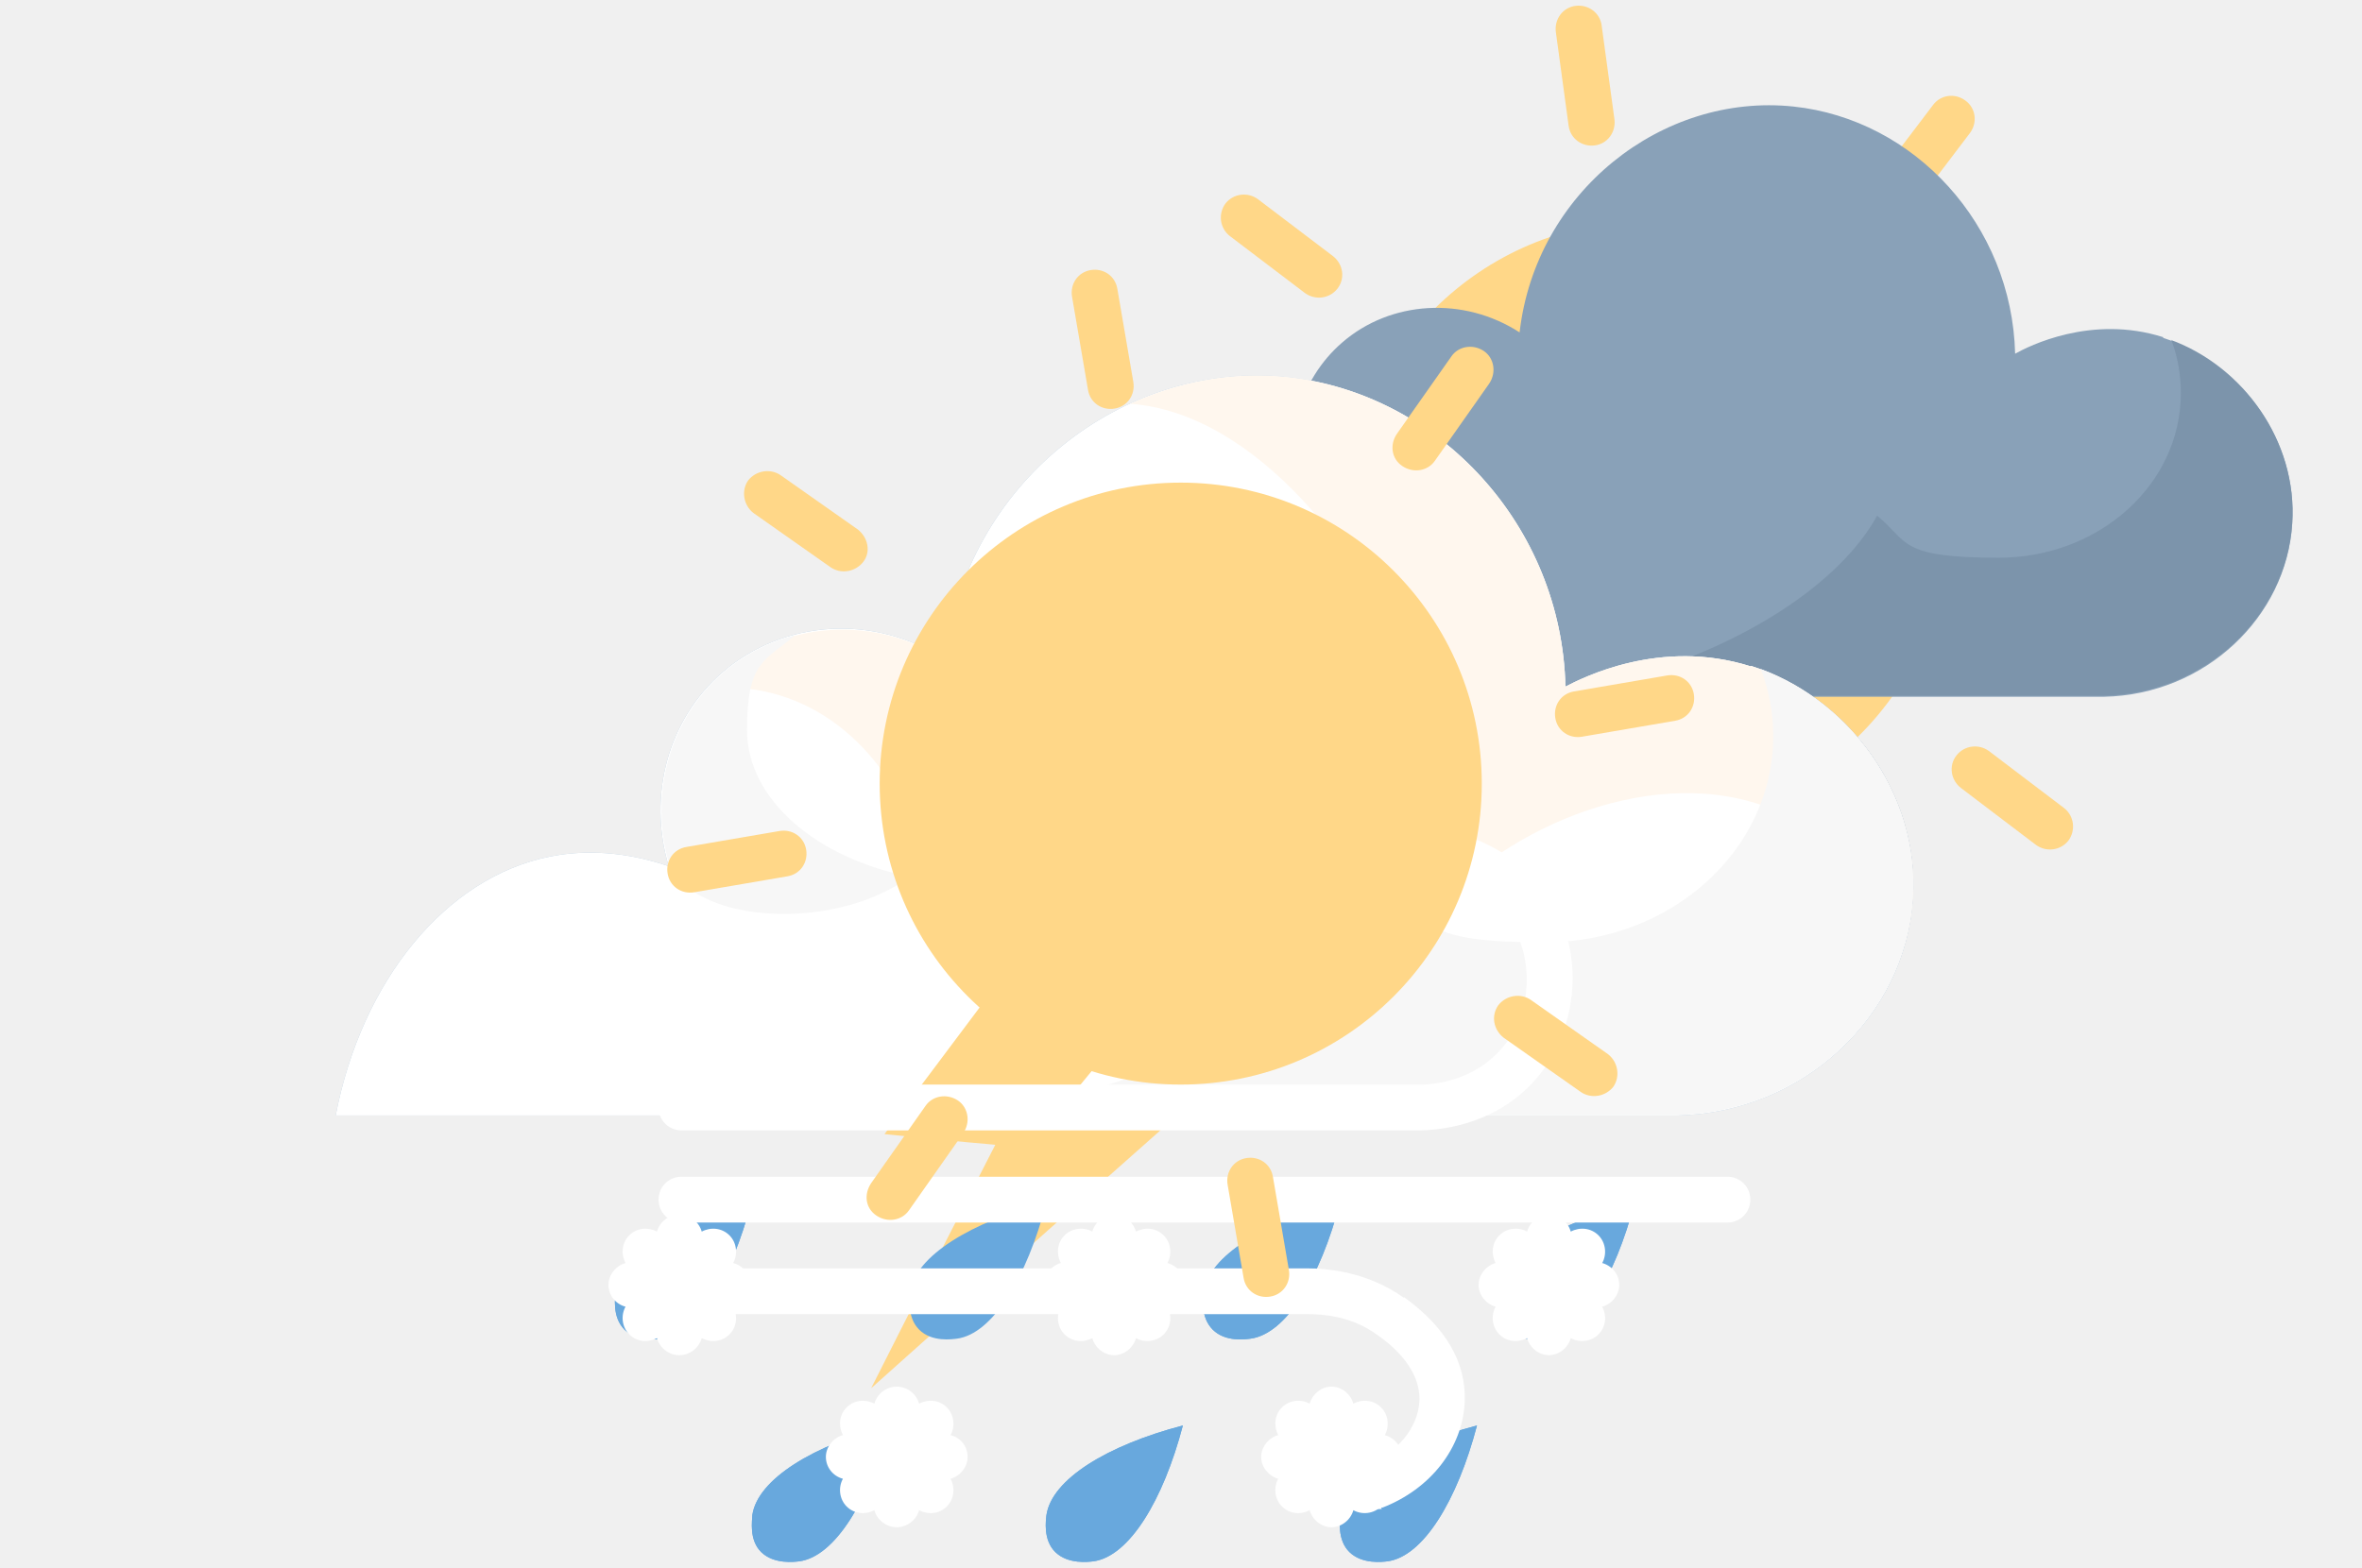
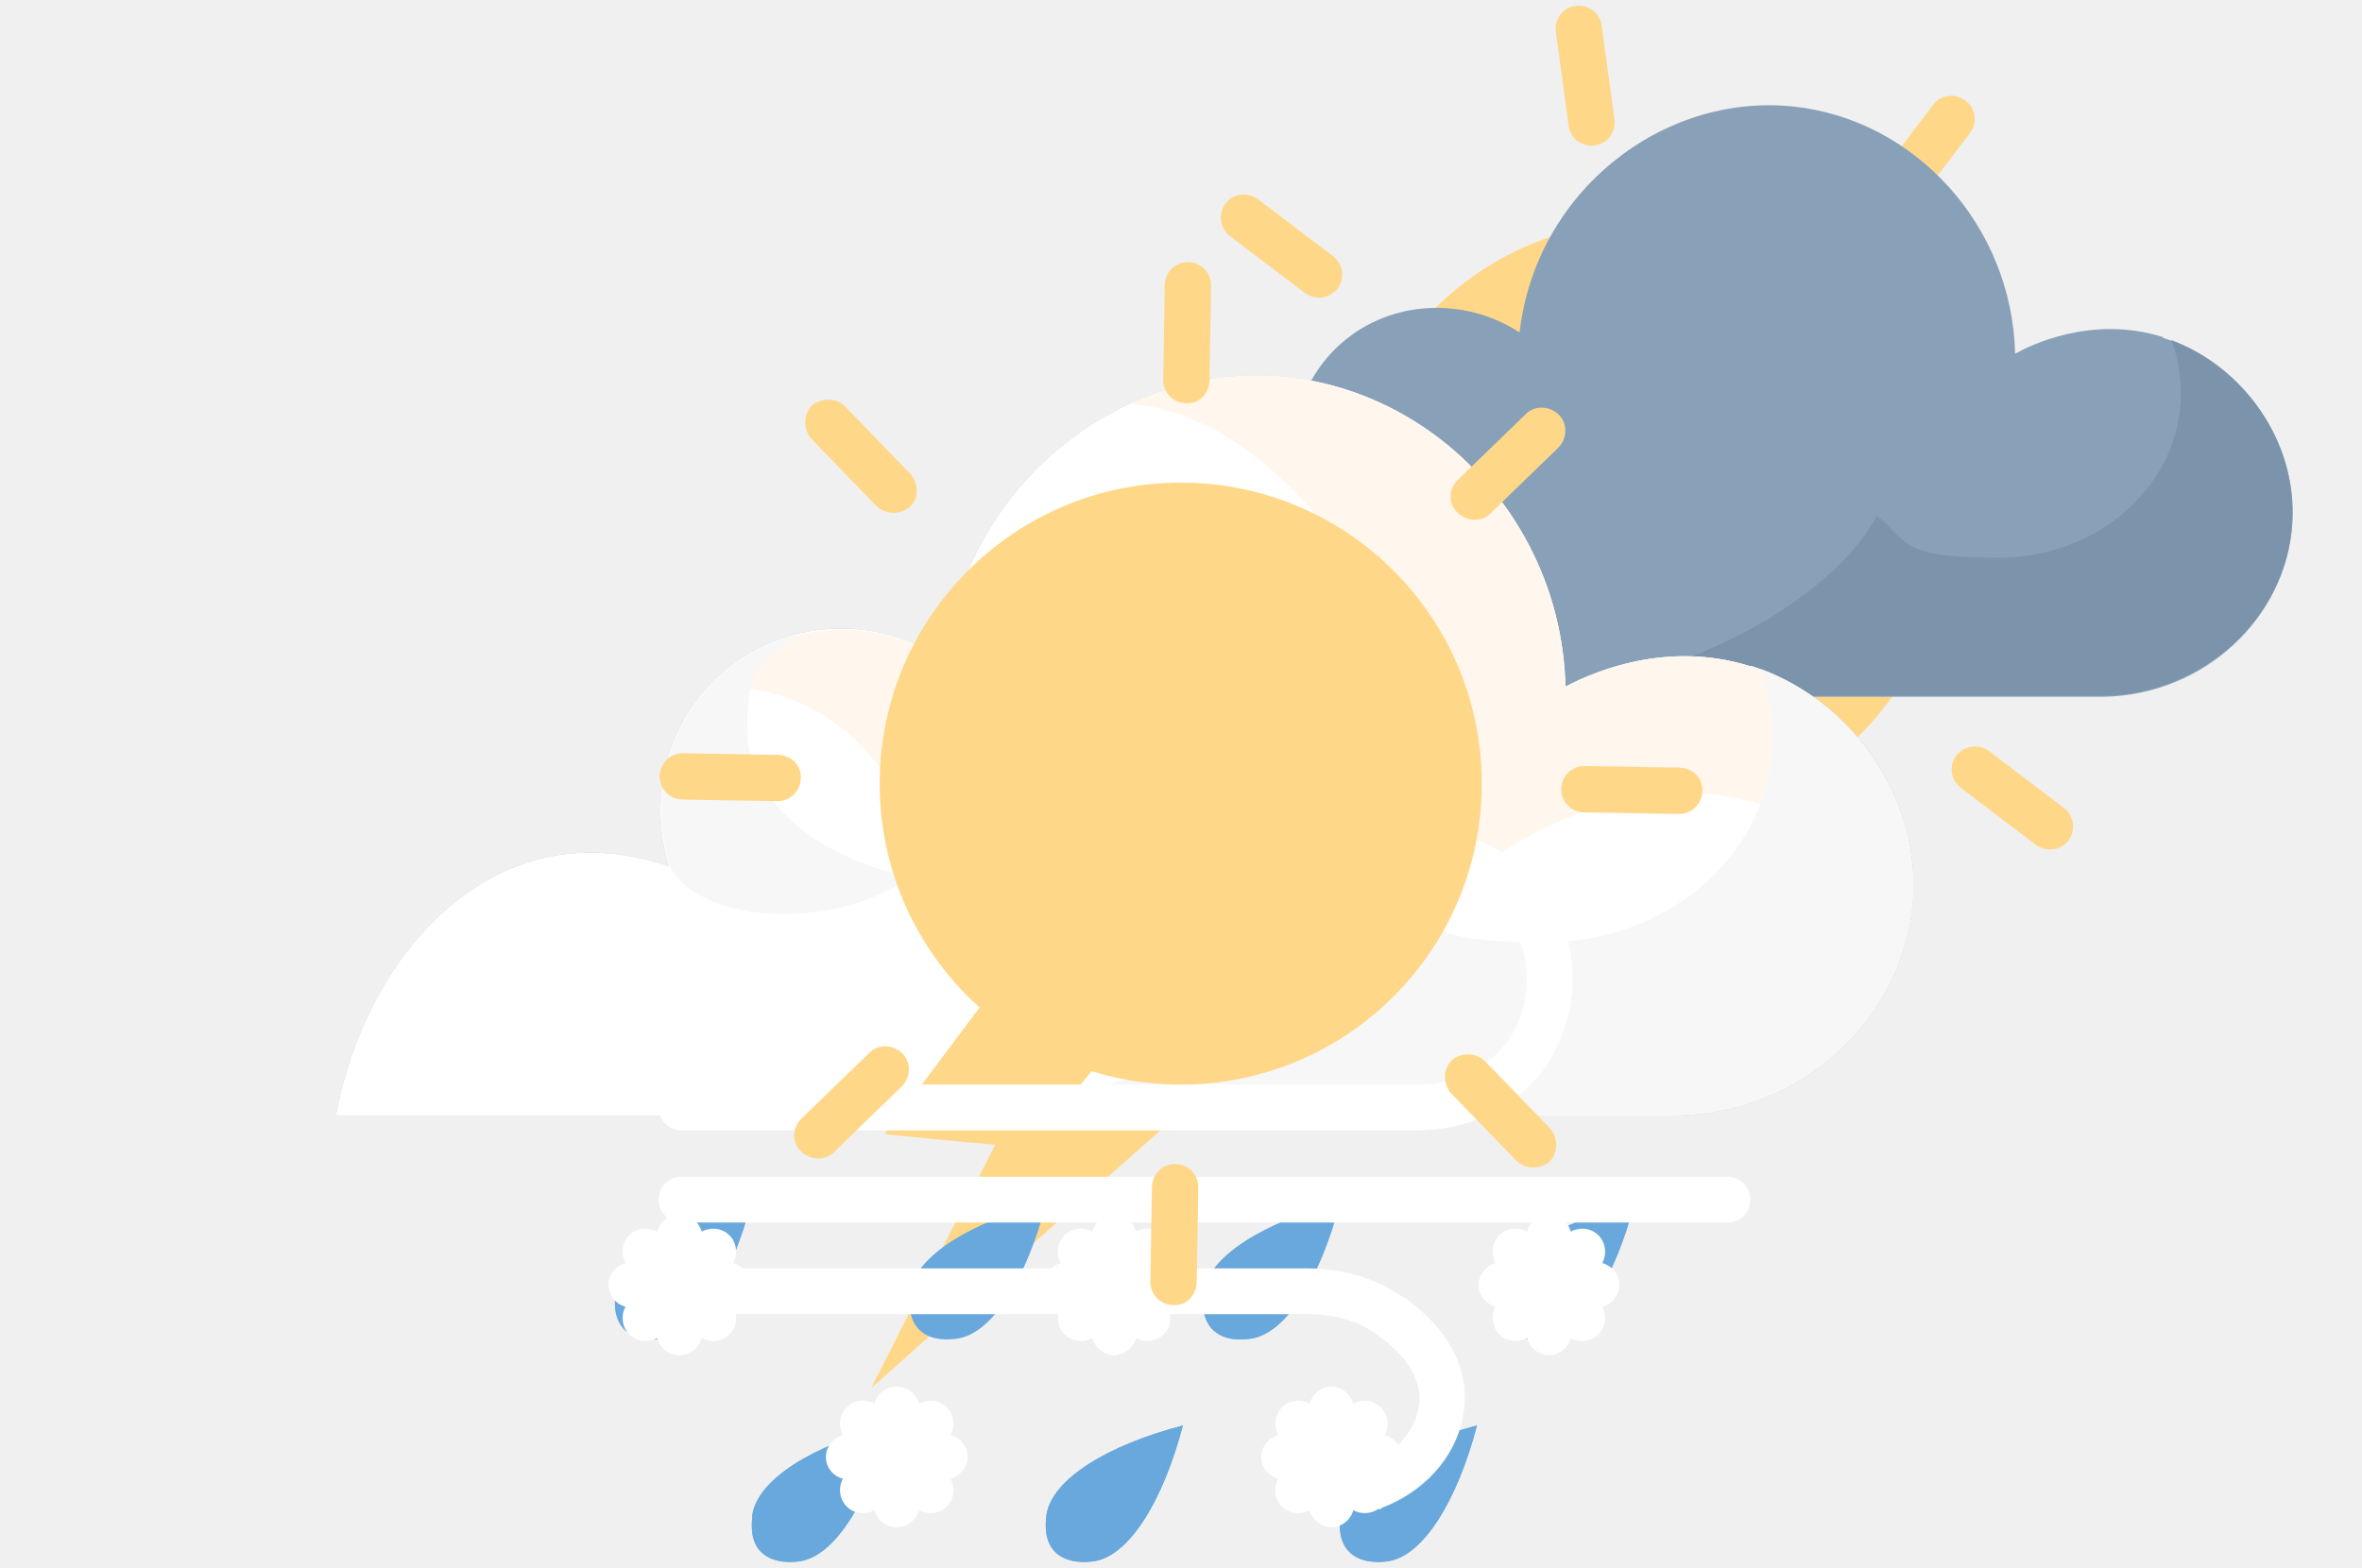
<svg xmlns="http://www.w3.org/2000/svg" id="Lag_3" version="1.1" viewBox="0 0 443.3 294.2">
  <defs>
    <style>
      .st0 {
        fill: #89a1b8;
      }

      .st1 {
        fill: #8ca3b8;
      }

      .st2 {
        fill: #a9c1d5;
      }

      .st3 {
        fill: #fff7ee;
      }

      .st4 {
        fill: #7c94ab;
      }

      .st5 {
        fill: #ffd788;
      }

      .st6 {
        fill: #68a8dd;
      }

      .st7 {
        fill: #fff;
      }

      .st8 {
        fill: #f7f7f7;
      }
    </style>
  </defs>
  <g id="sol">
    <circle id="sol-2" class="st5" cx="309.1" cy="98" r="56.5" />
    <path class="st5" d="M295.7,1.1c-2.4.3-4,2.5-3.7,4.9l2.4,17.6c.3,2.4,2.5,4,4.9,3.7s4-2.5,3.7-4.9l-2.4-17.6c-.3-2.4-2.5-4-4.9-3.7Z" />
    <path class="st5" d="M230,38.2c-1.4,1.9-1.1,4.6.8,6.1l14.1,10.7c1.9,1.4,4.6,1.1,6.1-.8s1.1-4.6-.8-6.1l-14.1-10.7c-1.9-1.4-4.6-1.1-6.1.8Z" />
    <path class="st5" d="M368.9,18.9c1.9,1.4,2.3,4.1.8,6.1l-10.7,14.1c-1.4,1.9-4.1,2.3-6.1.8s-2.3-4.2-.8-6.1l10.7-14.1c1.4-1.9,4.1-2.3,6.1-.8Z" />
    <path class="st5" d="M379.8,88.2c.3,2.4,2.5,4,4.9,3.7l17.6-2.4c2.4-.3,4-2.5,3.7-4.9s-2.5-4-4.9-3.7l-17.6,2.4c-2.4.3-4,2.5-3.7,4.9Z" />
    <path class="st5" d="M388.2,157.8c1.4-1.9,1.1-4.6-.8-6.1l-14.1-10.7c-1.9-1.4-4.6-1.1-6.1.8s-1.1,4.6.8,6.1l14.1,10.7c1.9,1.4,4.6,1.1,6.1-.8Z" />
    <path class="st5" d="M318.9,168.7c-2.4.3-4,2.5-3.7,4.9l2.4,17.6c.3,2.4,2.5,4,4.9,3.7s4-2.5,3.7-4.9l-2.4-17.6c-.3-2.4-2.5-4-4.9-3.7h0Z" />
    <path class="st5" d="M212.3,111.4c.3,2.4,2.5,4,4.9,3.7l17.6-2.4c2.4-.3,4-2.5,3.7-4.9s-2.5-4-4.9-3.7l-17.6,2.4c-2.4.3-4,2.5-3.7,4.9Z" />
    <path class="st5" d="M265.2,156c1.9,1.4,2.3,4.1.8,6.1l-10.7,14.1c-1.4,1.9-4.1,2.3-6.1.8s-2.3-4.1-.8-6.1l10.7-14.1c1.4-1.9,4.1-2.3,6.1-.8Z" />
  </g>
  <g id="overskyet">
    <path id="sky_03" class="st0" d="M406,63.3c-13.5-4.3-25.3,1.7-27.8,3.1-.6-24.2-18.9-44-41.6-46.4-24.7-2.6-48.4,16.1-51.4,42.4-10.5-6.8-24.2-6-33.3,1.9-8.1,7-11.3,18.5-8.1,29.1-8-2.8-14.2-2.2-17.8-1.5-15.7,3.1-28.4,18.5-32.3,38.9h201.2c19-.4,34.2-15,35.3-32.4,1.1-16-9.9-30.4-24.3-35h.1Z" />
    <g id="skygger_b">
      <path class="st4" d="M407.5,63.8c1.2,3.1,1.8,6.5,1.8,10,0,17.1-15.3,30.9-34.2,30.9s-16.8-3-22.8-7.9c-6.8,12.4-24.6,24.4-47.2,30.6-5.7,1.6-11.4,2.6-16.8,3.2h106.6c19-.4,34.2-15,35.3-32.4,1-15.4-9.2-29.4-22.8-34.4,0,0,.1,0,.1,0Z" />
    </g>
  </g>
  <g id="morkSky">
    <path id="tordensky-2" class="st2" d="M328.6,125.1c-17-5.4-31.7,2.2-34.8,3.8-.7-30.2-23.7-55-52.1-58.1-31-3.3-60.6,20.1-64.4,53-13.2-8.6-30.2-7.5-41.7,2.4-10.2,8.8-14.1,23.1-10.1,36.4-10-3.4-17.8-2.7-22.3-1.8-19.5,3.9-35.3,23.2-40.2,48.6h251.8c23.7-.5,42.8-18.7,44.2-40.6,1.3-20-12.4-38.1-30.4-43.8h0Z" />
    <g id="tordenskygger_b">
      <path class="st1" d="M330.5,125.7c1.5,3.9,2.3,8.1,2.3,12.5,0,21.4-19.2,38.7-42.8,38.7s-21-3.7-28.6-9.9c-8.5,15.5-30.8,30.6-59.1,38.3-7.2,1.9-14.2,3.3-21,4h133.5c23.7-.5,42.8-18.7,44.2-40.6,1.3-19.3-11.5-36.8-28.5-43.1h0Z" />
      <path class="st1" d="M126.1,163.3c5.3,8.7,23.5,10.6,37,5.4,3.3-1.3,5.9-2.8,7.8-4.1-17.8-3.5-30.7-14.6-30.7-27.6s3.4-12.9,9.1-17.8c-4.9,1.3-9.5,3.6-13.5,7-10.2,8.8-14.1,23.1-10.1,36.4.2.3.3.6.4.7h0Z" />
    </g>
  </g>
  <path id="sky" class="st7" d="M328.6,125.1c-17-5.4-31.7,2.2-34.8,3.8-.7-30.2-23.7-55-52.1-58.1-31-3.3-60.6,20.1-64.4,53-13.2-8.6-30.2-7.5-41.7,2.4-10.2,8.8-14.1,23.1-10.1,36.4-10-3.4-17.8-2.7-22.3-1.8-19.5,3.9-35.3,23.2-40.2,48.6h251.8c23.7-.5,42.8-18.7,44.2-40.6,1.3-20-12.4-38.1-30.4-43.8h0Z" />
  <g id="glowSkygge">
    <path class="st3" d="M140.4,129.3c16.6,1.9,29.4,15.9,33.2,33.9,5.9-2.9,12.4-4.1,19.1-3.4,14.5,1.7,26,12.4,31.3,27.1,1.4-3.9,2.1-8.1,2.1-12.5,0-20.9-16.7-37.9-37.5-38.4-2.7-4.9-6.5-9.1-11.1-12.2v.2c-13.2-8.6-30.2-7.5-41.7,2.4-1.1.9-2.1,2-3.1,3.1,2.5-.3,5.1-.3,7.7,0v-.2h0Z" />
    <path class="st3" d="M328.6,125.1c-17-5.4-31.7,2.2-34.8,3.8-.7-30.2-23.7-55-52.1-58.1-10.3-1.1-20.4.8-29.6,5,23.7,1.7,44.5,29,52.4,50.4,7.2,19.7,4.7,37.7,2.6,47.2,13.4-17.3,41.6-29.9,63.7-22.2,11.3,3.9,22.6,13.8,26.6,26.4.8-2.8,1.4-5.8,1.6-8.8,1.3-20-12.4-38.1-30.4-43.8h0Z" />
  </g>
  <g id="morkSkygge">
    <path class="st8" d="M330.5,125.7c1.5,3.9,2.3,8.1,2.3,12.5,0,21.4-19.2,38.7-42.8,38.7s-21-3.7-28.6-9.9c-8.5,15.5-30.8,30.6-59.1,38.3-7.2,1.9-14.2,3.3-21,4h133.5c23.7-.5,42.8-18.7,44.2-40.6,1.3-19.3-11.5-36.8-28.5-43.1h0Z" />
    <path class="st8" d="M126.1,163.3c5.3,8.7,23.5,10.6,37,5.4,3.3-1.3,5.9-2.8,7.8-4.1-17.8-3.5-30.7-14.6-30.7-27.6s3.4-12.9,9.1-17.8c-4.9,1.3-9.5,3.6-13.5,7-10.2,8.8-14.1,23.1-10.1,36.4.2.3.3.6.4.7h0Z" />
  </g>
  <g id="lyn_x5F_regn">
    <path class="st5" d="M228.4,172.5c-9.7-1.3-19.5-2.5-29.2-3.8-11.1,14.7-22.1,29.5-33.2,44.2,6.9.7,13.8,1.4,20.8,2-7.8,15.2-15.6,30.4-23.3,45.7,19.9-17.8,39.8-35.6,59.8-53.3-7.3-.7-14.6-1.4-21.9-2,9-10.9,18-21.9,27-32.8h0Z" />
    <g id="regn">
      <path class="st6" d="M115.5,242.5c0,.9-.7,4.7,1.7,7.1s6.2,1.8,7,1.7c6.7-.9,13.1-11.4,16.8-25.6-14.2,3.7-24.6,10.1-25.5,16.8h0Z" />
      <path class="st6" d="M225.9,242.5c-.1.9-.7,4.7,1.7,7.1s6.2,1.8,7.1,1.7c6.7-.9,13.1-11.4,16.8-25.6-14.2,3.7-24.6,10.1-25.6,16.8h0Z" />
      <path class="st6" d="M281.2,242.5c-.1.9-.7,4.7,1.7,7.1s6.2,1.8,7.1,1.7c6.7-.9,13.1-11.4,16.8-25.6-14.2,3.7-24.6,10.1-25.6,16.8h0Z" />
      <path class="st6" d="M141.2,284.4c0,.9-.7,4.7,1.7,7s6.2,1.8,7.1,1.7c6.7-.9,13.1-11.4,16.8-25.5-14.2,3.7-24.6,10.1-25.6,16.8h0Z" />
      <path class="st6" d="M196.4,284.4c-.1.9-.7,4.7,1.7,7s6.2,1.8,7.1,1.7c6.7-.9,13.1-11.4,16.8-25.5-14.2,3.7-24.6,10.1-25.6,16.8h0Z" />
      <path class="st6" d="M251.6,284.4c-.1.9-.7,4.7,1.7,7s6.2,1.8,7.1,1.7c6.7-.9,13.1-11.4,16.8-25.5-14.2,3.7-24.6,10.1-25.6,16.8h0Z" />
    </g>
  </g>
  <g id="regn1">
    <path class="st6" d="M115.5,242.5c0,.9-.7,4.7,1.7,7.1s6.2,1.8,7,1.7c6.7-.9,13.1-11.4,16.8-25.6-14.2,3.7-24.6,10.1-25.5,16.8h0Z" />
    <path class="st6" d="M170.8,242.5c0,.9-.7,4.7,1.7,7.1s6.2,1.8,7.1,1.7c6.7-.9,13.1-11.4,16.8-25.6-14.2,3.7-24.6,10.1-25.6,16.8h0Z" />
    <path class="st6" d="M225.9,242.5c-.1.9-.7,4.7,1.7,7.1s6.2,1.8,7.1,1.7c6.7-.9,13.1-11.4,16.8-25.6-14.2,3.7-24.6,10.1-25.6,16.8h0Z" />
    <path class="st6" d="M281.2,242.5c-.1.9-.7,4.7,1.7,7.1,2.3,2.3,6.2,1.8,7.1,1.7,6.7-.9,13.1-11.4,16.8-25.6-14.2,3.7-24.6,10.1-25.6,16.8h0Z" />
    <path class="st6" d="M141.2,284.4c0,.9-.7,4.7,1.7,7s6.2,1.8,7.1,1.7c6.7-.9,13.1-11.4,16.8-25.5-14.2,3.7-24.6,10.1-25.6,16.8h0Z" />
    <path class="st6" d="M196.4,284.4c-.1.9-.7,4.7,1.7,7s6.2,1.8,7.1,1.7c6.7-.9,13.1-11.4,16.8-25.5-14.2,3.7-24.6,10.1-25.6,16.8h0Z" />
    <path class="st6" d="M251.6,284.4c-.1.9-.7,4.7,1.7,7s6.2,1.8,7.1,1.7c6.7-.9,13.1-11.4,16.8-25.5-14.2,3.7-24.6,10.1-25.6,16.8h0Z" />
  </g>
  <g id="vind">
    <path class="st7" d="M263.6,243.7c-7-5-14.5-5.6-18.4-5.6h-117.4c-2.4,0-4.3,1.9-4.3,4.3s1.9,4.3,4.3,4.3h117.6c2.8,0,8.2.3,13.1,3.9,2,1.4,8.1,5.9,7.9,12.3-.2,5.1-4.2,10-10.1,12.1h0c-1.6.6-2.7,2.2-2.7,4s1.9,4.3,4.3,4.3,1-.1,1.4-.3h.2c9-3.5,15-11.2,15.4-19.8.3-7.4-3.5-14-11.4-19.7h0v.2h.1Z" />
    <path class="st7" d="M324.1,220.9H127.9c-2.4,0-4.3,1.9-4.3,4.3s1.9,4.3,4.3,4.3h196.3c2.4,0,4.3-1.9,4.3-4.3s-1.9-4.3-4.3-4.3h-.1Z" />
    <path class="st7" d="M292.8,172.3c-6.2-13.9-23.8-20.7-40.1-15.4h0c-1.7.6-3,2.2-3,4.1s1.9,4.3,4.3,4.3.9-.1,1.4-.2h0c12.1-3.9,25.1.8,29.5,10.7,2.6,5.8,2.6,15.1-3.6,21.6-5.6,6-13.3,6.3-15.5,6.2H127.9c-2.4,0-4.3,1.9-4.3,4.3s1.9,4.3,4.3,4.3,0,0,.2,0h138c3.8,0,13.9-.8,21.5-8.9,7.6-8.1,9.7-20.9,5.2-31.1h0Z" />
  </g>
  <g id="sne">
    <path class="st7" d="M140.8,241.2c0-2-1.3-3.6-3.2-4.1.9-1.6.7-3.8-.7-5.2s-3.5-1.6-5.2-.7c-.5-1.8-2.2-3.2-4.2-3.2s-3.7,1.4-4.2,3.2c-1.7-.9-3.8-.7-5.2.7s-1.6,3.5-.7,5.2c-1.8.5-3.2,2.2-3.2,4.1s1.3,3.6,3.2,4.1c-.9,1.6-.7,3.8.7,5.2s3.5,1.6,5.2.7c.5,1.8,2.2,3.2,4.2,3.2s3.7-1.4,4.2-3.2c1.7.9,3.8.7,5.2-.7s1.6-3.5.7-5.2c1.8-.5,3.2-2.2,3.2-4.1Z" />
    <path class="st7" d="M222.3,241.2c0-2-1.4-3.6-3.2-4.1.9-1.6.7-3.8-.7-5.2s-3.5-1.6-5.2-.7c-.5-1.8-2.2-3.2-4.1-3.2s-3.6,1.4-4.1,3.2c-1.6-.9-3.8-.7-5.2.7s-1.6,3.5-.7,5.2c-1.8.5-3.2,2.2-3.2,4.1s1.4,3.6,3.2,4.1c-.9,1.6-.7,3.8.7,5.2s3.5,1.6,5.2.7c.5,1.8,2.2,3.2,4.1,3.2s3.6-1.4,4.1-3.2c1.6.9,3.8.7,5.2-.7s1.6-3.5.7-5.2c1.8-.5,3.2-2.2,3.2-4.1Z" />
    <path class="st7" d="M303.9,241.2c0-2-1.4-3.6-3.2-4.1.9-1.6.7-3.8-.7-5.2s-3.5-1.6-5.2-.7c-.5-1.8-2.2-3.2-4.1-3.2s-3.6,1.4-4.1,3.2c-1.6-.9-3.8-.7-5.2.7s-1.6,3.5-.7,5.2c-1.8.5-3.2,2.2-3.2,4.1s1.4,3.6,3.2,4.1c-.9,1.6-.7,3.8.7,5.2s3.5,1.6,5.2.7c.5,1.8,2.2,3.2,4.1,3.2s3.6-1.4,4.1-3.2c1.6.9,3.8.7,5.2-.7s1.6-3.5.7-5.2c1.8-.5,3.2-2.2,3.2-4.1Z" />
    <path class="st7" d="M181.6,273.5c0-2-1.3-3.6-3.2-4.1.9-1.6.7-3.8-.7-5.2-1.4-1.4-3.5-1.6-5.2-.7-.5-1.8-2.2-3.2-4.2-3.2s-3.7,1.4-4.2,3.2c-1.7-.9-3.8-.7-5.2.7-1.4,1.4-1.6,3.5-.7,5.2-1.8.5-3.2,2.2-3.2,4.1s1.3,3.6,3.2,4.1c-.9,1.6-.7,3.8.7,5.2,1.4,1.4,3.5,1.6,5.2.7.5,1.8,2.2,3.2,4.2,3.2s3.7-1.4,4.2-3.2c1.7.9,3.8.7,5.2-.7s1.6-3.5.7-5.2c1.8-.5,3.2-2.2,3.2-4.1Z" />
    <path class="st7" d="M263.1,273.5c0-2-1.4-3.6-3.2-4.1.9-1.6.7-3.8-.7-5.2s-3.5-1.6-5.2-.7c-.5-1.8-2.2-3.2-4.1-3.2s-3.6,1.4-4.1,3.2c-1.6-.9-3.8-.7-5.2.7-1.4,1.4-1.6,3.5-.7,5.2-1.8.5-3.2,2.2-3.2,4.1s1.4,3.6,3.2,4.1c-.9,1.6-.7,3.8.7,5.2,1.4,1.4,3.5,1.6,5.2.7.5,1.8,2.2,3.2,4.1,3.2s3.6-1.4,4.1-3.2c1.6.9,3.8.7,5.2-.7s1.6-3.5.7-5.2c1.8-.5,3.2-2.2,3.2-4.1Z" />
  </g>
  <g id="sol1">
    <circle id="sol-21" class="st5" cx="221.6" cy="147.1" r="56.5" />
-     <path class="st5" d="M204.7,50.7c-2.4.4-3.9,2.6-3.5,5l3,17.5c.4,2.4,2.6,3.9,5,3.5s3.9-2.6,3.5-5l-3-17.5c-.4-2.4-2.6-3.9-5-3.5Z" />
-     <path class="st5" d="M140.4,90.2c-1.3,1.9-.9,4.6,1,6.1l14.5,10.2c1.9,1.3,4.6.9,6.1-1s.9-4.6-1-6.1l-14.5-10.2c-1.9-1.3-4.6-.9-6.1,1Z" />
-     <path class="st5" d="M278.5,65.9c1.9,1.3,2.4,4,1,6.1l-10.2,14.5c-1.3,1.9-4,2.4-6.1,1s-2.4-4.1-1-6.1l10.2-14.5c1.3-1.9,4-2.4,6.1-1Z" />
-     <path class="st5" d="M291.9,134.8c.4,2.4,2.6,3.9,5,3.5l17.5-3c2.4-.4,3.9-2.6,3.5-5s-2.6-3.9-5-3.5l-17.5,3c-2.4.4-3.9,2.6-3.5,5Z" />
-     <path class="st5" d="M302.8,204c1.3-1.9.9-4.6-1-6.1l-14.5-10.2c-1.9-1.3-4.6-.9-6.1,1-1.4,2-.9,4.6,1,6.1l14.5,10.2c1.9,1.3,4.6.9,6.1-1Z" />
-     <path class="st5" d="M233.9,217.4c-2.4.4-3.9,2.6-3.5,5l3,17.5c.4,2.4,2.6,3.9,5,3.5s3.9-2.6,3.5-5l-3-17.5c-.4-2.4-2.6-3.9-5-3.5h0Z" />
-     <path class="st5" d="M125.3,164c.4,2.4,2.6,3.9,5,3.5l17.5-3c2.4-.4,3.9-2.6,3.5-5s-2.6-3.9-5-3.5l-17.5,3c-2.4.4-3.9,2.6-3.5,5Z" />
-     <path class="st5" d="M179.8,206.6c1.9,1.3,2.4,4,1,6.1l-10.2,14.5c-1.3,1.9-4,2.4-6.1,1s-2.4-4-1-6.1l10.2-14.5c1.3-1.9,4-2.4,6.1-1Z" />
+     <path class="st5" d="M223,49.2c-2.4,0-4.3,1.8-4.4,4.3l-.3,17.8c0,2.4,1.8,4.3,4.3,4.4s4.3-1.8,4.4-4.3l.3-17.8c0-2.4-1.8-4.3-4.3-4.4Z" />
+     <path class="st5" d="M152.4,76.1c-1.6,1.6-1.7,4.4-.2,6.2l12.3,12.7c1.6,1.6,4.4,1.7,6.2.2s1.7-4.4.2-6.2l-12.3-12.7c-1.6-1.6-4.4-1.7-6.2-.2Z" />
+     <path class="st5" d="M292.6,77.9c1.6,1.6,1.6,4.4-.2,6.2l-12.7,12.3c-1.6,1.6-4.4,1.6-6.2-.2s-1.6-4.5.2-6.2l12.7-12.3c1.6-1.6,4.4-1.6,6.2.2Z" />
+     <path class="st5" d="M293,148.1c0,2.4,1.8,4.3,4.3,4.4l17.8.3c2.4,0,4.3-1.8,4.4-4.3s-1.8-4.3-4.3-4.4l-17.8-.3c-2.4,0-4.3,1.8-4.4,4.3Z" />
+     <path class="st5" d="M290.8,218.1c1.6-1.6,1.7-4.4.2-6.2l-12.3-12.7c-1.6-1.6-4.4-1.7-6.2-.2-1.7,1.7-1.7,4.4-.2,6.2l12.3,12.7c1.6,1.6,4.4,1.7,6.2.2Z" />
+     <path class="st5" d="M220.6,218.5c-2.4,0-4.3,1.8-4.4,4.3l-.3,17.8c0,2.4,1.8,4.3,4.3,4.4s4.3-1.8,4.4-4.3l.3-17.8c0-2.4-1.8-4.3-4.3-4.4h0Z" />
+     <path class="st5" d="M123.8,145.7c0,2.4,1.8,4.3,4.3,4.4l17.8.3c2.4,0,4.3-1.8,4.4-4.3s-1.8-4.3-4.3-4.4l-17.8-.3c-2.4,0-4.3,1.8-4.4,4.3Z" />
+     <path class="st5" d="M169.4,197.8c1.6,1.6,1.6,4.4-.2,6.2l-12.7,12.3c-1.6,1.6-4.4,1.6-6.2-.2s-1.6-4.4.2-6.2l12.7-12.3c1.6-1.6,4.4-1.6,6.2.2Z" />
  </g>
</svg>
